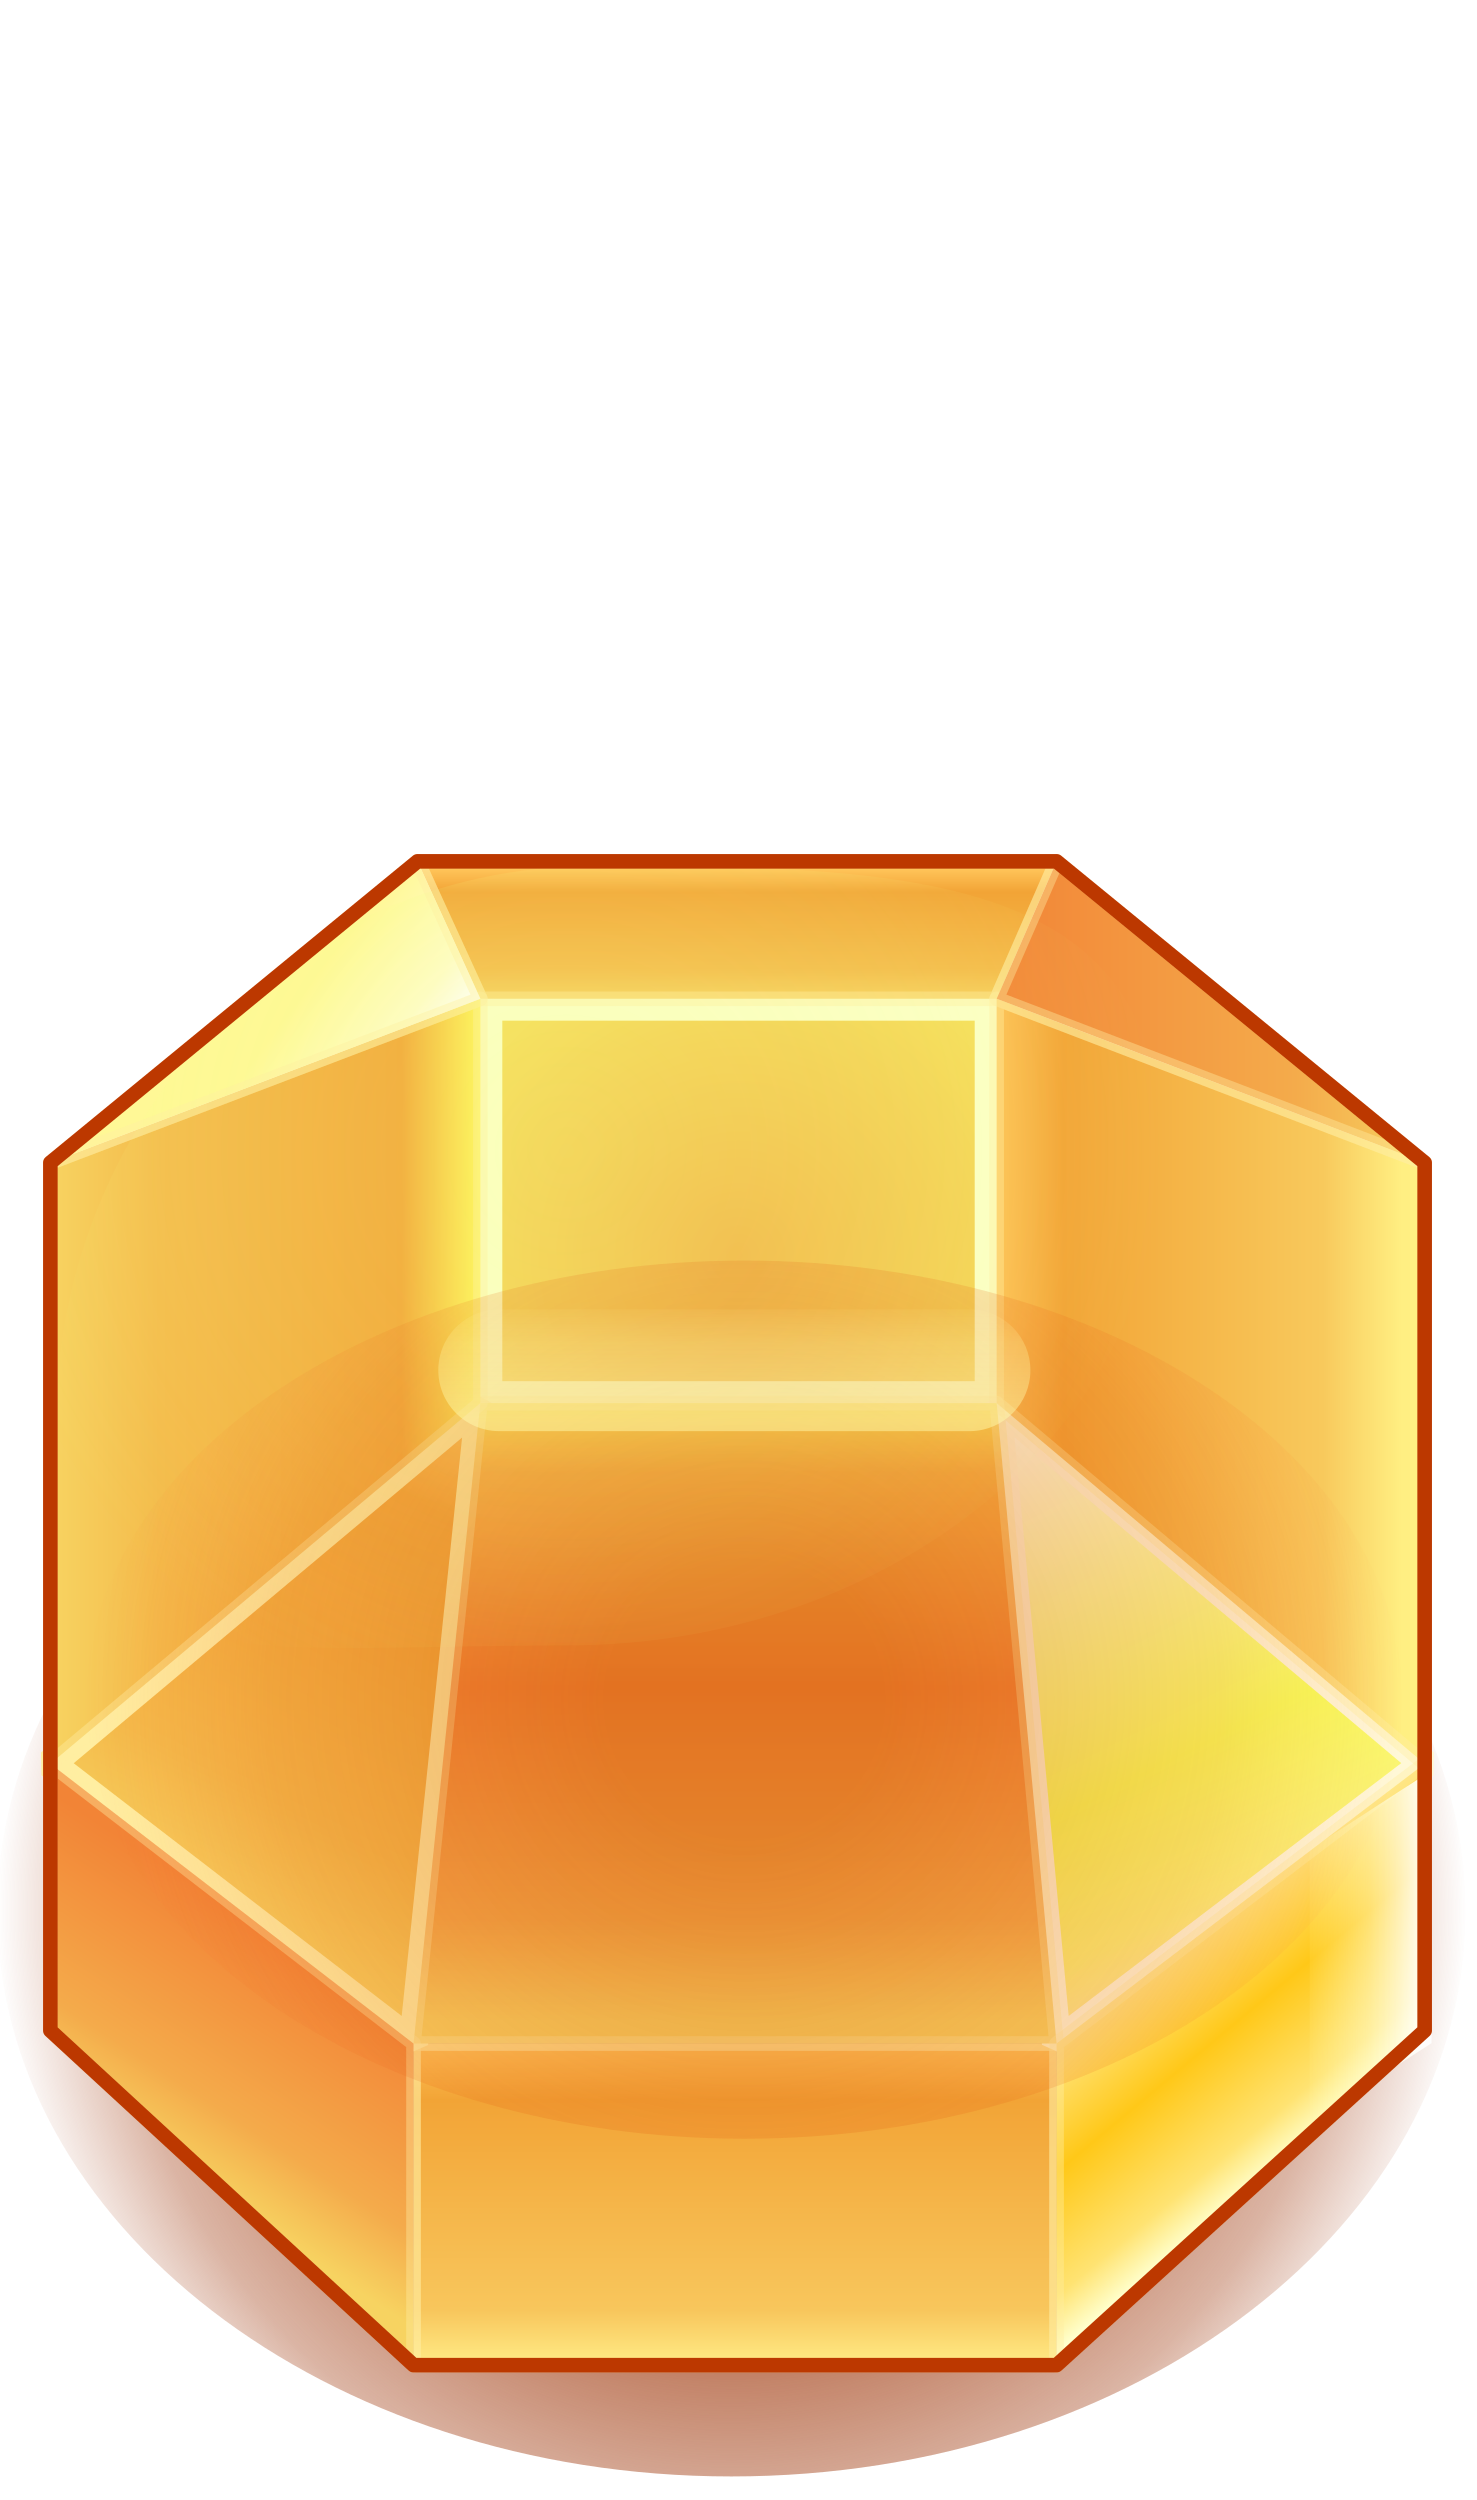
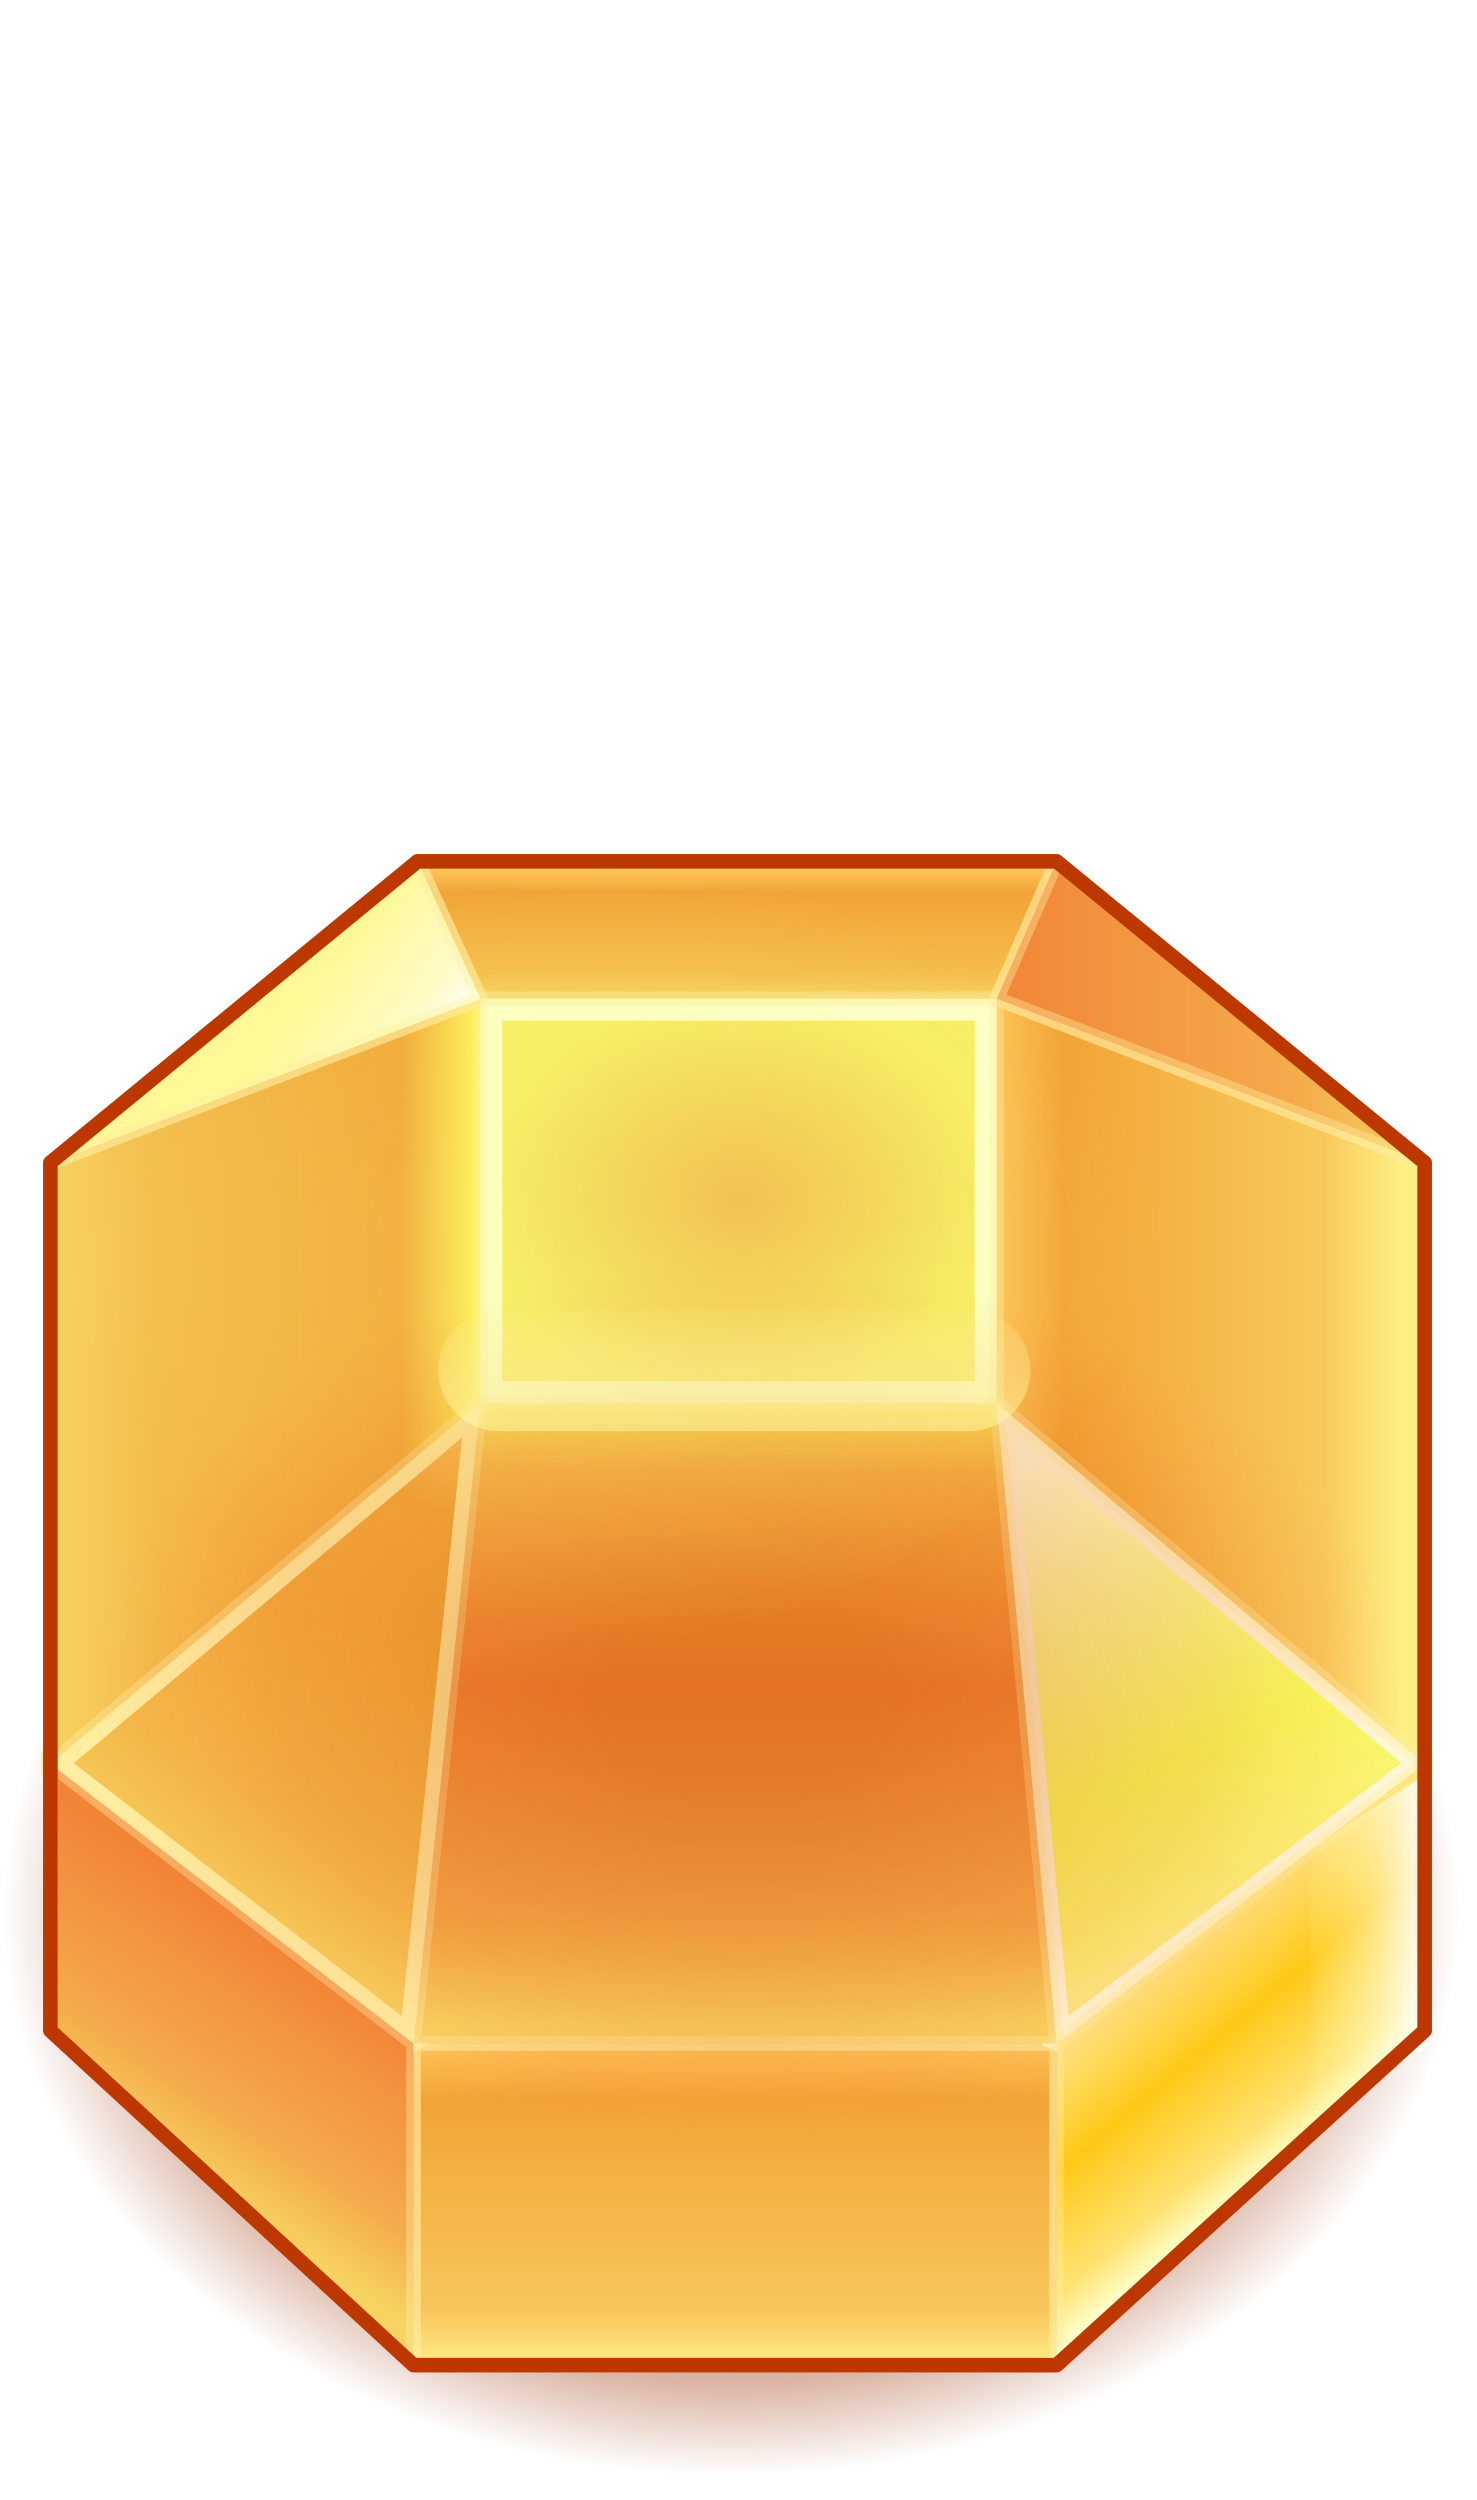
<svg xmlns="http://www.w3.org/2000/svg" baseProfile="full" width="101" height="171">
-   <radialGradient id="a" cx="50.028" cy="130.722" r="50.314" gradientUnits="userSpaceOnUse">
+   <radialGradient id="a" cx="50%" cy="50%" r="50%">
    <stop offset=".532" stop-color="#9A2E00" stop-opacity=".714" />
    <stop offset=".835" stop-color="#9A2E00" stop-opacity=".357" />
    <stop offset="1" stop-color="#9A2E00" stop-opacity="0" />
  </radialGradient>
  <ellipse fill="url(#a)" cx="50.028" cy="130.722" rx="50.222" ry="38.667" />
-   <radialGradient id="b" cx="50.514" cy="85.849" r="30.684" gradientUnits="userSpaceOnUse">
+   <radialGradient id="b" cx="50%" cy="50%" r="50%">
    <stop offset="0" stop-color="#F2B649" />
    <stop offset=".511" stop-color="#F4D155" />
    <stop offset="1" stop-color="#F7ED61" />
  </radialGradient>
  <path fill="url(#b)" stroke-width="3" stroke-linejoin="round" stroke="#FCFFC7" d="M32.858 68.314H68.17v27.66H32.858z" />
  <linearGradient id="c" gradientUnits="objectBoundingBox" x1=".546" y1=".056" x2="1.539" y2=".056" gradientTransform="rotate(90 .546 .056)">
    <stop offset="0" stop-color="#FFC459" />
    <stop offset=".168" stop-color="#F2A436" />
    <stop offset=".744" stop-color="#F4BB4B" />
    <stop offset="1" stop-color="#F7D361" />
  </linearGradient>
  <path fill="url(#c)" stroke-linejoin="round" stroke="#FFEEA1" stroke-opacity=".396" d="M32.858 68.314H68.17l4.1-9.397H28.556l4.3 9.397z" />
  <linearGradient id="d" gradientUnits="objectBoundingBox" x1=".513" y1=".005" x2="1.523" y2=".005" gradientTransform="rotate(90 .513 .005)">
    <stop offset="0" stop-color="#FFC459" />
    <stop offset=".168" stop-color="#F2A436" />
    <stop offset=".816" stop-color="#F8C65C" />
    <stop offset=".969" stop-color="#FFE882" />
  </linearGradient>
  <path fill="url(#d)" stroke-linejoin="round" stroke="#FFEEA1" stroke-opacity=".396" d="M28.284 139.778H72.27v22H28.284v-22z" />
  <linearGradient id="e" gradientUnits="objectBoundingBox" x1=".001" y1="-.002" x2=".994" y2="-.002" gradientTransform="rotate(71.302 0 -.002)">
    <stop offset="0" stop-color="#FFFAF2" />
    <stop offset=".664" stop-color="#F7FF5B" />
    <stop offset=".896" stop-color="#FBF278" />
    <stop offset="1" stop-color="#FFE696" />
  </linearGradient>
  <path fill="url(#e)" stroke-width="2" stroke-linejoin="bevel" stroke="#FFF8D7" d="M72.27 139.778l25.175-19.14L68.17 95.974l4.1 43.804z" />
  <linearGradient id="f" gradientUnits="objectBoundingBox" x1="-.017" y1=".5" x2="1.017" y2=".5">
    <stop offset="0" stop-color="#FFC459" />
    <stop offset=".168" stop-color="#F2A436" />
    <stop offset=".753" stop-color="#F8C95C" />
    <stop offset=".932" stop-color="#FFEF82" />
  </linearGradient>
  <path fill="url(#f)" stroke-linejoin="round" stroke="#FFEEA1" stroke-opacity=".396" d="M97.445 79.526L68.17 68.314v27.66l29.275 24.664V79.526z" />
  <linearGradient id="g" gradientUnits="objectBoundingBox" x1="-.017" y1=".5" x2="1.017" y2=".5">
    <stop offset="0" stop-color="#F28436" />
    <stop offset=".692" stop-color="#F4AB4B" />
    <stop offset="1" stop-color="#F7D361" />
  </linearGradient>
  <path fill="url(#g)" stroke-linejoin="round" stroke="#FFEEA1" stroke-opacity=".396" d="M72.27 58.917l25.175 20.61L68.17 68.313l4.1-9.397z" />
  <linearGradient id="h" gradientUnits="objectBoundingBox" x1="1" y1="-.002" x2="1.987" y2="-.002" gradientTransform="rotate(108.892 1 -.002)">
    <stop offset="0" stop-color="#FFC459" />
    <stop offset=".199" stop-color="#F2A436" />
    <stop offset=".753" stop-color="#F4BB4B" />
    <stop offset="1" stop-color="#F7D361" />
  </linearGradient>
  <path fill="url(#h)" stroke-width="2" stroke-linejoin="bevel" stroke="#FFEEA1" d="M28.284 139.778l-24.839-19.14 29.413-24.664-4.574 43.804z" />
  <linearGradient id="i" gradientUnits="objectBoundingBox" x1=".498" y1="-.002" x2="1.495" y2="-.002" gradientTransform="rotate(90 .498 -.002)">
    <stop offset="0" stop-color="#FCE858" />
    <stop offset=".113" stop-color="#F7B647" />
    <stop offset=".447" stop-color="#F28436" />
    <stop offset=".808" stop-color="#F4AB4B" />
    <stop offset=".969" stop-color="#F7D361" />
  </linearGradient>
  <path fill="url(#i)" stroke-linejoin="round" stroke="#FFEEA1" stroke-opacity=".396" d="M32.858 95.974H68.17l4.1 43.804H28.283l4.574-43.804z" />
  <linearGradient id="j" gradientUnits="objectBoundingBox" x1=".309" y1=".162" x2=".894" y2=".162" gradientTransform="rotate(63.067 .309 .162)">
    <stop offset="0" stop-color="#FFFCD5" />
    <stop offset=".547" stop-color="#FFC818" />
    <stop offset=".861" stop-color="#FFE372" />
    <stop offset="1" stop-color="#FFC" />
  </linearGradient>
  <path fill="url(#j)" stroke-linejoin="round" stroke="#FFEEA1" stroke-opacity=".396" d="M97.445 138.891l-25.176 22.887v-22l25.176-19.14v18.253z" />
  <linearGradient id="k" gradientUnits="objectBoundingBox" x1="1" y1=".234" x2="1.997" y2=".234" gradientTransform="rotate(180 1 .234)">
    <stop offset="0" stop-color="#FFF459" />
    <stop offset=".184" stop-color="#F2A436" />
    <stop offset=".748" stop-color="#F4BB4B" />
    <stop offset="1" stop-color="#F7D361" />
  </linearGradient>
  <path fill="url(#k)" stroke-linejoin="round" stroke="#FFEEA1" stroke-opacity=".396" d="M3.445 79.526l29.413-11.212v27.66L3.445 120.638V79.526z" />
  <linearGradient id="l" gradientUnits="objectBoundingBox" x1=".603" y1=".284" x2="1.065" y2=".284" gradientTransform="rotate(111.583 .603 .284)">
    <stop offset="0" stop-color="#F28436" />
    <stop offset=".692" stop-color="#F4AB4B" />
    <stop offset="1" stop-color="#F7D361" />
  </linearGradient>
  <path fill="url(#l)" stroke-linejoin="round" stroke="#FFEEA1" stroke-opacity=".396" d="M3.445 138.891l24.84 22.887v-22l-24.84-19.14v18.253z" />
  <linearGradient id="m" gradientUnits="objectBoundingBox" x1=".706" y1=".22" x2="1.073" y2=".22" gradientTransform="rotate(27.96 .706 .22)">
    <stop offset="0" stop-color="#FFF896" />
    <stop offset=".692" stop-color="#FFFBCA" />
    <stop offset="1" stop-color="#FFF" />
  </linearGradient>
  <path fill="url(#m)" stroke-linejoin="round" stroke="#FFEEA1" stroke-opacity=".396" d="M28.557 58.917L3.445 79.527l29.413-11.213-4.3-9.397z" />
-   <radialGradient id="n" cx="50.913" cy="116.256" r="45.087" gradientUnits="userSpaceOnUse">
+   <radialGradient id="n" cx="50%" cy="50%" r="50%">
    <stop offset=".21" stop-color="#CB5400" stop-opacity=".38" />
    <stop offset=".722" stop-color="#E56017" stop-opacity=".192" />
    <stop offset="1" stop-color="#FF6C2E" stop-opacity="0" />
  </radialGradient>
  <ellipse fill="url(#n)" cx="50.913" cy="116.256" rx="45.005" ry="30.033" />
-   <radialGradient id="o" cx="38.752" cy="78.718" r="40.796" gradientUnits="userSpaceOnUse">
+   <radialGradient id="o" cx="50%" cy="50%" r="50%">
    <stop offset="0" stop-color="#F2FF86" stop-opacity=".192" />
    <stop offset=".648" stop-color="#F2FF86" stop-opacity=".098" />
    <stop offset="1" stop-color="#F2FF86" stop-opacity="0" />
  </radialGradient>
  <path fill="url(#o)" d="M40.875 59.21c22.49 0 38.599.826 38.599 19.508 0 18.68-18.232 33.825-40.722 33.825-22.49 0-34.877 3.016-34.877-15.666 0-18.68 14.51-37.666 37-37.666z" />
  <linearGradient id="p" gradientUnits="objectBoundingBox" x1=".506" y1=".917" x2="1.506" y2=".917" gradientTransform="rotate(-90 .506 .917)">
    <stop offset="0" stop-color="#FFFEAF" stop-opacity=".478" />
    <stop offset=".648" stop-color="#FFFEAF" stop-opacity=".239" />
    <stop offset="1" stop-color="#FFFEAF" stop-opacity="0" />
  </linearGradient>
  <path fill="url(#p)" d="M34.21 97.89h32.166a4.167 4.167 0 000-8.333H34.21a4.167 4.167 0 100 8.333z" />
  <linearGradient id="q" gradientUnits="objectBoundingBox" x1=".917" y1=".401" x2="1.942" y2=".401" gradientTransform="rotate(180 .917 .401)">
    <stop offset="0" stop-color="#FFF" stop-opacity=".902" />
    <stop offset=".421" stop-color="#FFFED7" stop-opacity=".455" />
    <stop offset="1" stop-color="#FFFEAF" stop-opacity="0" />
  </linearGradient>
  <path fill="url(#q)" d="M97.918 139.75v-18.649l-8.333 5.398v18.649l8.333-5.398z" />
  <path fill="none" stroke-linejoin="round" stroke="#BC3800" d="M72.27 161.778H28.283L3.445 138.891V79.526l25.112-20.609H72.27l25.176 20.61v59.364L72.27 161.778z" />
</svg>
